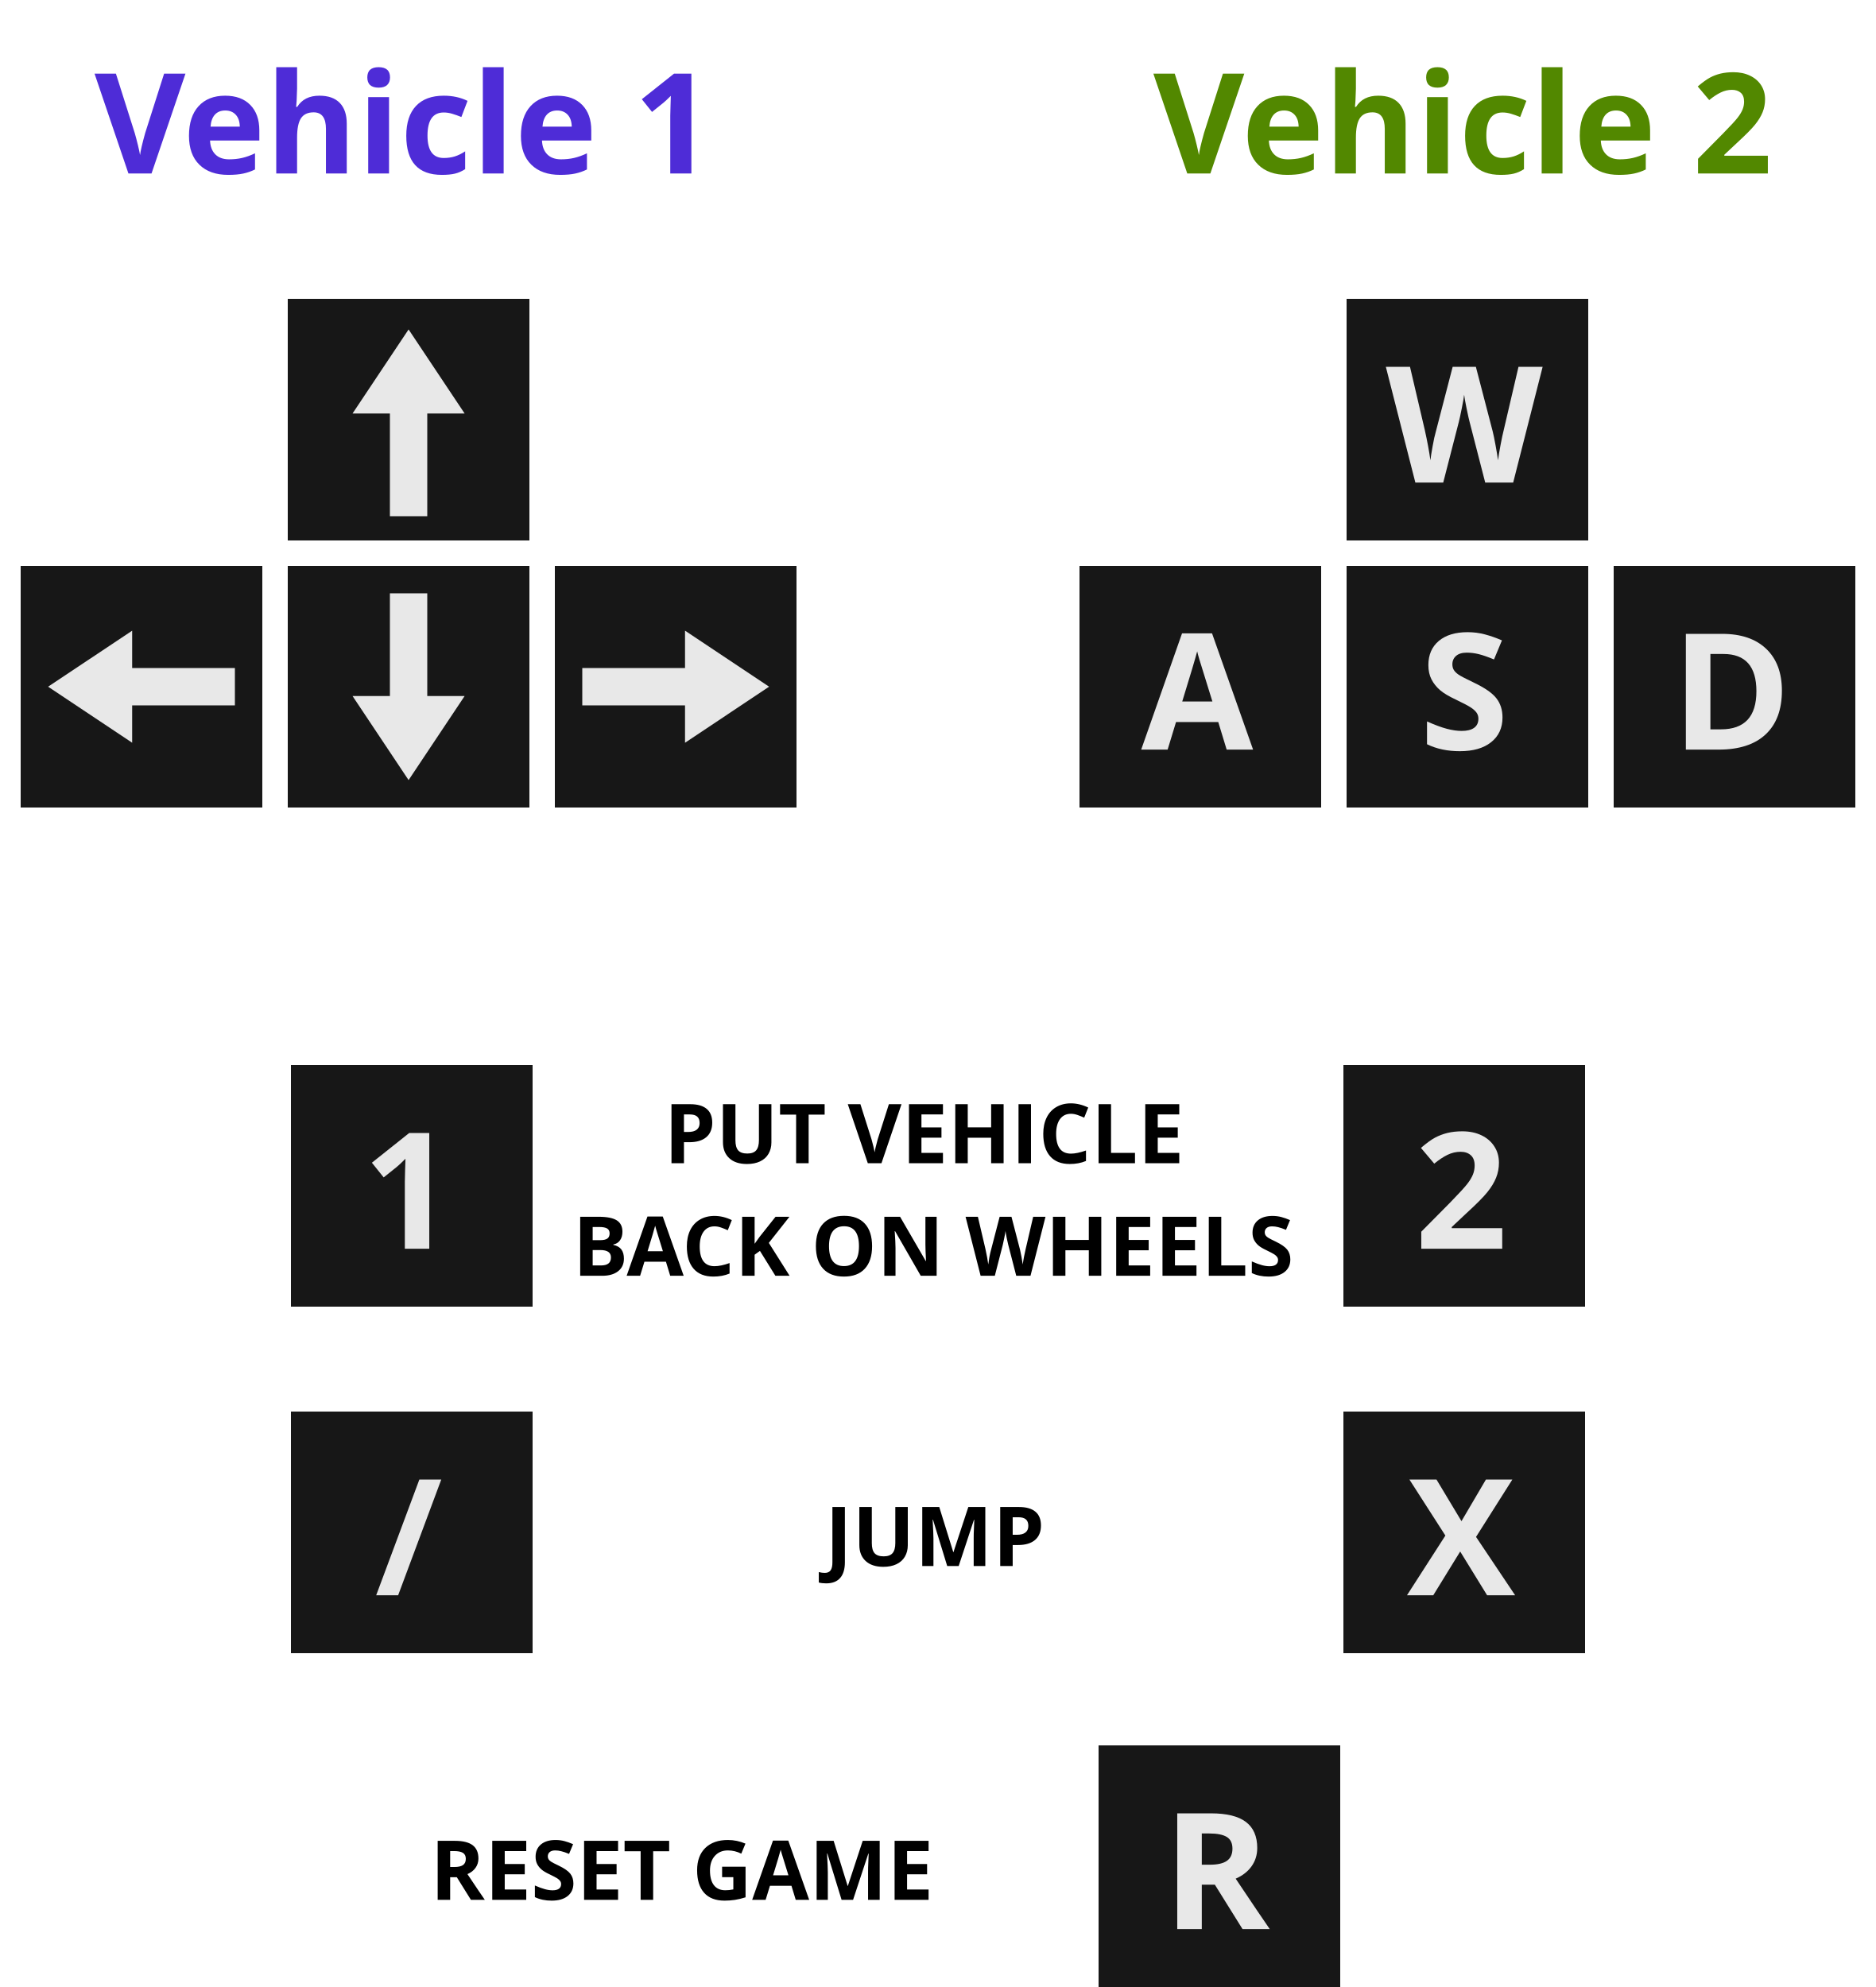
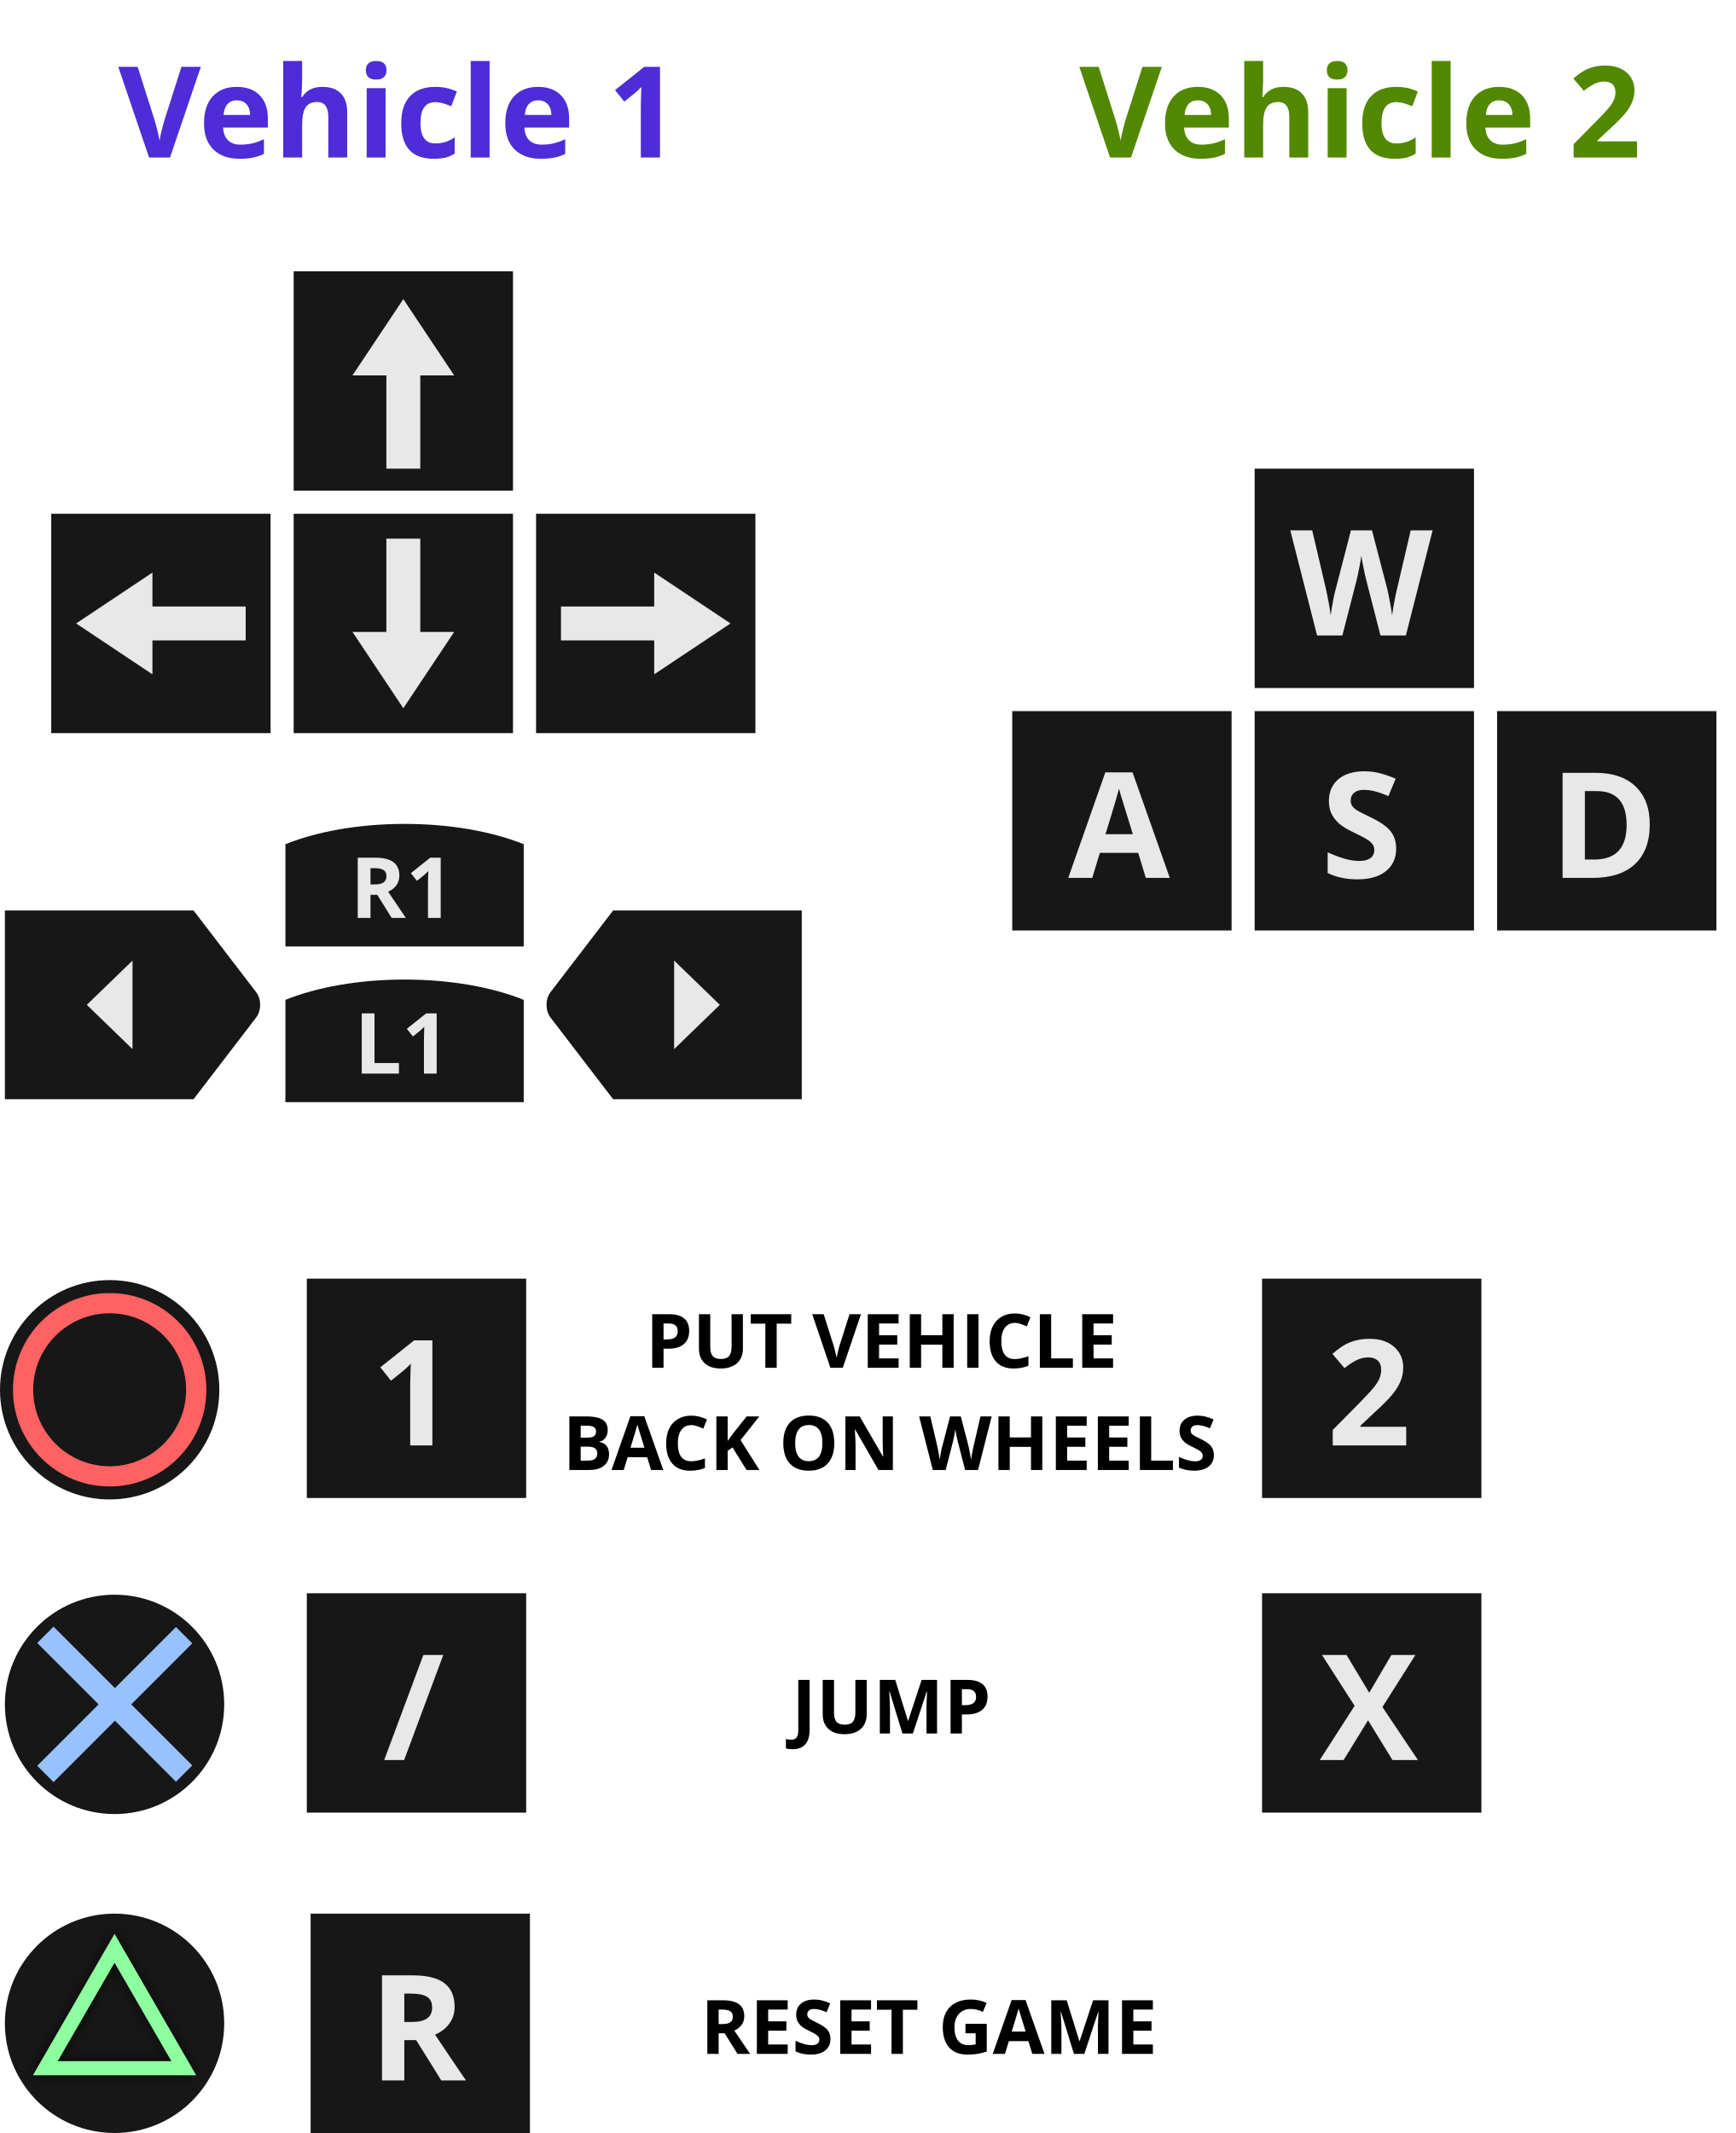
- <svg xmlns="http://www.w3.org/2000/svg" style="isolation:isolate" viewBox="-32.5 38 590 625" width="590pt" height="625pt">
+ <svg xmlns="http://www.w3.org/2000/svg" style="isolation:isolate" viewBox="-43.757 38 601.257 739" width="601.257pt" height="739pt">
  <defs>
-     <clipPath id="_clipPath_bu2Bw9k1eyXU4B8IE4uGL7g8T8BKkQmM">
-       <rect x="-32.5" y="38" width="590" height="625" />
+     <clipPath id="_clipPath_ts6Qa3gIaUOccp6cTQQdQoWF6SLxVeGc">
+       <rect x="-43.757" y="38" width="601.257" height="739" />
    </clipPath>
  </defs>
-   <g clip-path="url(#_clipPath_bu2Bw9k1eyXU4B8IE4uGL7g8T8BKkQmM)">
+   <g clip-path="url(#_clipPath_ts6Qa3gIaUOccp6cTQQdQoWF6SLxVeGc)">
    <rect x="58" y="132" width="76" height="76" transform="matrix(1,0,0,1,0,0)" fill="rgb(23,23,23)" />
    <path d=" M 113.625 168.062 L 96 141.625 L 78.375 168.062 L 113.625 168.062 Z " fill="rgb(232,232,232)" />
    <rect x="75.437" y="173.937" width="41.125" height="11.75" transform="matrix(0,-1,1,0,-83.812,275.812)" fill="rgb(232,232,232)" />
    <rect x="58" y="216" width="76" height="76" transform="matrix(-1,0,0,-1,192,508)" fill="rgb(23,23,23)" />
    <path d=" M 78.375 256.937 L 96 283.375 L 113.625 256.937 L 78.375 256.937 Z " fill="rgb(232,232,232)" />
    <rect x="75.437" y="239.312" width="41.125" height="11.75" transform="matrix(0,1,-1,0,341.187,149.187)" fill="rgb(232,232,232)" />
    <rect x="142" y="216" width="76" height="76" transform="matrix(0,1,-1,0,434,74)" fill="rgb(23,23,23)" />
    <path d=" M 182.938 271.625 L 209.375 254 L 182.938 236.375 L 182.938 271.625 Z " fill="rgb(232,232,232)" />
    <rect x="150.625" y="248.125" width="41.125" height="11.75" transform="matrix(1,0,0,1,0,0)" fill="rgb(232,232,232)" />
    <rect x="-26" y="216" width="76" height="76" transform="matrix(0,-1,1,0,-242,266)" fill="rgb(23,23,23)" />
    <path d=" M 9.063 236.375 L -17.375 254 L 9.063 271.625 L 9.063 236.375 Z " fill="rgb(232,232,232)" />
    <rect x="0.25" y="248.125" width="41.125" height="11.75" transform="matrix(-1,0,0,-1,41.625,508)" fill="rgb(232,232,232)" />
-     <rect x="391" y="132" width="76" height="76" transform="matrix(1,0,0,1,0,0)" fill="rgb(23,23,23)" />
-     <g clip-path="url(#_clipPath_wxaCH7Aocjwd6FpPOQHyFSOr0ut0BITx)">
-       <text transform="matrix(1,0,0,1,403.347,189.785)" style="font-family:'Open Sans';font-weight:700;font-size:51px;font-style:normal;fill:#e8e8e8;stroke:none;">W</text>
-     </g>
-     <defs>
-       <clipPath id="_clipPath_wxaCH7Aocjwd6FpPOQHyFSOr0ut0BITx">
-         <rect x="0" y="0" width="76" height="76" transform="matrix(1,0,0,1,391,132)" />
+     <rect x="391" y="200.375" width="76" height="76" transform="matrix(1,0,0,1,0,0)" fill="rgb(23,23,23)" />
+     <g clip-path="url(#_clipPath_rXN0h1s25Wk9Gm8sqUQDUCPApGloVMmS)">
+       <text transform="matrix(1,0,0,1,403.347,258.16)" style="font-family:'Open Sans', 'Helvetica Neue', 'Helvetica', 'Arial', sans-serif;font-weight:700;font-size:51px;font-style:normal;fill:#e8e8e8;stroke:none;">W</text>
+     </g>
+     <defs>
+       <clipPath id="_clipPath_rXN0h1s25Wk9Gm8sqUQDUCPApGloVMmS">
+         <rect x="0" y="0" width="76" height="76" transform="matrix(1,0,0,1,391,200.375)" />
      </clipPath>
    </defs>
    <g>
      <g>
        <g>
-           <rect x="59" y="373" width="76" height="76" transform="matrix(1,0,0,1,0,0)" fill="rgb(23,23,23)" />
-           <g clip-path="url(#_clipPath_6QNDASyfpoBlAeS3kkXUk1kyspdGr3Ci)">
-             <text transform="matrix(1,0,0,1,81.445,430.785)" style="font-family:'Open Sans';font-weight:700;font-size:51px;font-style:normal;fill:#e8e8e8;stroke:none;">1</text>
-           </g>
-           <defs>
-             <clipPath id="_clipPath_6QNDASyfpoBlAeS3kkXUk1kyspdGr3Ci">
-               <rect x="0" y="0" width="76" height="76" transform="matrix(1,0,0,1,59,373)" />
-             </clipPath>
-           </defs>
-           <rect x="390" y="373" width="76" height="76" transform="matrix(1,0,0,1,0,0)" fill="rgb(23,23,23)" />
-           <g clip-path="url(#_clipPath_n3AySzWIydwp0PHr4Y5WphMIC4CldP4N)">
-             <text transform="matrix(1,0,0,1,412.445,430.785)" style="font-family:'Open Sans';font-weight:700;font-size:51px;font-style:normal;fill:#e8e8e8;stroke:none;">2</text>
-           </g>
-           <defs>
-             <clipPath id="_clipPath_n3AySzWIydwp0PHr4Y5WphMIC4CldP4N">
-               <rect x="0" y="0" width="76" height="76" transform="matrix(1,0,0,1,390,373)" />
-             </clipPath>
-           </defs>
-         </g>
-       </g>
-     </g>
-     <rect x="475" y="216" width="76" height="76" transform="matrix(1,0,0,1,0,0)" fill="rgb(23,23,23)" />
-     <g clip-path="url(#_clipPath_KzDdpPC9gxjSnXdyBCZ28DaU2gdpi3Yz)">
-       <text transform="matrix(1,0,0,1,493.124,273.785)" style="font-family:'Open Sans';font-weight:700;font-size:51px;font-style:normal;fill:#e8e8e8;stroke:none;">D</text>
-     </g>
-     <defs>
-       <clipPath id="_clipPath_KzDdpPC9gxjSnXdyBCZ28DaU2gdpi3Yz">
-         <rect x="0" y="0" width="76" height="76" transform="matrix(1,0,0,1,475,216)" />
-       </clipPath>
-     </defs>
-     <rect x="391" y="216" width="76" height="76" transform="matrix(1,0,0,1,0,0)" fill="rgb(23,23,23)" />
-     <g clip-path="url(#_clipPath_CVBJcbpYwbTPLyA1S9NHHkrlwatr2UA7)">
-       <text transform="matrix(1,0,0,1,413.955,273.785)" style="font-family:'Open Sans';font-weight:700;font-size:51px;font-style:normal;fill:#e8e8e8;stroke:none;">S</text>
-     </g>
-     <defs>
-       <clipPath id="_clipPath_CVBJcbpYwbTPLyA1S9NHHkrlwatr2UA7">
-         <rect x="0" y="0" width="75" height="76" transform="matrix(1,0,0,1,391.5,216)" />
-       </clipPath>
-     </defs>
-     <rect x="307" y="216" width="76" height="76" transform="matrix(1,0,0,1,0,0)" fill="rgb(23,23,23)" />
-     <g clip-path="url(#_clipPath_zC2ze1sSnN4ZuGowQT7FUtOlQ9psdsYC)">
-       <text transform="matrix(1,0,0,1,326.406,273.785)" style="font-family:'Open Sans';font-weight:700;font-size:51px;font-style:normal;fill:#e8e8e8;stroke:none;">A</text>
-     </g>
-     <defs>
-       <clipPath id="_clipPath_zC2ze1sSnN4ZuGowQT7FUtOlQ9psdsYC">
-         <rect x="0" y="0" width="75" height="76" transform="matrix(1,0,0,1,307.5,216)" />
-       </clipPath>
-     </defs>
-     <g clip-path="url(#_clipPath_JUTDUTzn0IyPyIalffTQRTsWDpR1UmVx)">
-       <text transform="matrix(1,0,0,1,176.34,403.883)" style="font-family:'Open Sans';font-weight:700;font-size:26px;font-style:normal;fill:#000000;stroke:none;">PUT VEHICLE </text>
-       <text transform="matrix(1,0,0,1,147.629,439.29)" style="font-family:'Open Sans';font-weight:700;font-size:26px;font-style:normal;fill:#000000;stroke:none;">BACK ON WHEELS</text>
-     </g>
-     <defs>
-       <clipPath id="_clipPath_JUTDUTzn0IyPyIalffTQRTsWDpR1UmVx">
-         <rect x="0" y="0" width="257" height="75" transform="matrix(1,0,0,1,134,374)" />
-       </clipPath>
-     </defs>
-     <g clip-path="url(#_clipPath_8EhIo6Uwjzhgs1qmbc7Dd9rJGnVw4HwK)">
-       <text transform="matrix(1,0,0,1,-2.765,92.569)" style="font-family:'Open Sans';font-weight:700;font-size:44px;font-style:normal;fill:#4e2cd7;stroke:none;">Vehicle 1</text>
-     </g>
-     <defs>
-       <clipPath id="_clipPath_8EhIo6Uwjzhgs1qmbc7Dd9rJGnVw4HwK">
+           <rect x="62.563" y="481" width="76" height="76" transform="matrix(1,0,0,1,0,0)" fill="rgb(23,23,23)" />
+           <g clip-path="url(#_clipPath_qLJcvMFmjC1IStZymoA7JpLj0Kb9LHSG)">
+             <text transform="matrix(1,0,0,1,85.007,538.785)" style="font-family:'Open Sans', 'Helvetica Neue', 'Helvetica', 'Arial', sans-serif;font-weight:700;font-size:51px;font-style:normal;fill:#e8e8e8;stroke:none;">1</text>
+           </g>
+           <defs>
+             <clipPath id="_clipPath_qLJcvMFmjC1IStZymoA7JpLj0Kb9LHSG">
+               <rect x="0" y="0" width="76" height="76" transform="matrix(1,0,0,1,62.563,481)" />
+             </clipPath>
+           </defs>
+           <rect x="393.563" y="481" width="76" height="76" transform="matrix(1,0,0,1,0,0)" fill="rgb(23,23,23)" />
+           <g clip-path="url(#_clipPath_GW2TP9hNnqWpSsN13z2fkLi6NudJ5MRb)">
+             <text transform="matrix(1,0,0,1,416.007,538.785)" style="font-family:'Open Sans', 'Helvetica Neue', 'Helvetica', 'Arial', sans-serif;font-weight:700;font-size:51px;font-style:normal;fill:#e8e8e8;stroke:none;">2</text>
+           </g>
+           <defs>
+             <clipPath id="_clipPath_GW2TP9hNnqWpSsN13z2fkLi6NudJ5MRb">
+               <rect x="0" y="0" width="76" height="76" transform="matrix(1,0,0,1,393.563,481)" />
+             </clipPath>
+           </defs>
+         </g>
+       </g>
+     </g>
+     <rect x="475" y="284.375" width="76" height="76" transform="matrix(1,0,0,1,0,0)" fill="rgb(23,23,23)" />
+     <g clip-path="url(#_clipPath_uXV6sVQm4hSsWNXa9SHnm7URKWCZe0kK)">
+       <text transform="matrix(1,0,0,1,493.124,342.16)" style="font-family:'Open Sans', 'Helvetica Neue', 'Helvetica', 'Arial', sans-serif;font-weight:700;font-size:51px;font-style:normal;fill:#e8e8e8;stroke:none;">D</text>
+     </g>
+     <defs>
+       <clipPath id="_clipPath_uXV6sVQm4hSsWNXa9SHnm7URKWCZe0kK">
+         <rect x="0" y="0" width="76" height="76" transform="matrix(1,0,0,1,475,284.375)" />
+       </clipPath>
+     </defs>
+     <rect x="391" y="284.375" width="76" height="76" transform="matrix(1,0,0,1,0,0)" fill="rgb(23,23,23)" />
+     <g clip-path="url(#_clipPath_TnLhHszc72qfkM2LHq30dZhpXdpCUYwh)">
+       <text transform="matrix(1,0,0,1,413.955,342.16)" style="font-family:'Open Sans', 'Helvetica Neue', 'Helvetica', 'Arial', sans-serif;font-weight:700;font-size:51px;font-style:normal;fill:#e8e8e8;stroke:none;">S</text>
+     </g>
+     <defs>
+       <clipPath id="_clipPath_TnLhHszc72qfkM2LHq30dZhpXdpCUYwh">
+         <rect x="0" y="0" width="75" height="76" transform="matrix(1,0,0,1,391.5,284.375)" />
+       </clipPath>
+     </defs>
+     <rect x="307" y="284.375" width="76" height="76" transform="matrix(1,0,0,1,0,0)" fill="rgb(23,23,23)" />
+     <g clip-path="url(#_clipPath_aNwMyB0BKG5U3B482YQTau80Zgo9iwBA)">
+       <text transform="matrix(1,0,0,1,326.406,342.16)" style="font-family:'Open Sans', 'Helvetica Neue', 'Helvetica', 'Arial', sans-serif;font-weight:700;font-size:51px;font-style:normal;fill:#e8e8e8;stroke:none;">A</text>
+     </g>
+     <defs>
+       <clipPath id="_clipPath_aNwMyB0BKG5U3B482YQTau80Zgo9iwBA">
+         <rect x="0" y="0" width="75" height="76" transform="matrix(1,0,0,1,307.5,284.375)" />
+       </clipPath>
+     </defs>
+     <g clip-path="url(#_clipPath_q3SoXpIUDxgUWvKxns1FzH4Q2Rg1AqrR)">
+       <text transform="matrix(1,0,0,1,179.902,511.883)" style="font-family:'Open Sans', 'Helvetica Neue', 'Helvetica', 'Arial', sans-serif;font-weight:700;font-size:26px;font-style:normal;fill:#000000;stroke:none;">PUT VEHICLE </text>
+       <text transform="matrix(1,0,0,1,151.192,547.29)" style="font-family:'Open Sans', 'Helvetica Neue', 'Helvetica', 'Arial', sans-serif;font-weight:700;font-size:26px;font-style:normal;fill:#000000;stroke:none;">BACK ON WHEELS</text>
+     </g>
+     <defs>
+       <clipPath id="_clipPath_q3SoXpIUDxgUWvKxns1FzH4Q2Rg1AqrR">
+         <rect x="0" y="0" width="257" height="75" transform="matrix(1,0,0,1,137.563,482)" />
+       </clipPath>
+     </defs>
+     <g clip-path="url(#_clipPath_A1nykF1NjyNNOthAH6faChWRFUUYX5R4)">
+       <text transform="matrix(1,0,0,1,-2.765,92.569)" style="font-family:'Open Sans', 'Helvetica Neue', 'Helvetica', 'Arial', sans-serif;font-weight:700;font-size:44px;font-style:normal;fill:#4e2cd7;stroke:none;">Vehicle 1</text>
+     </g>
+     <defs>
+       <clipPath id="_clipPath_A1nykF1NjyNNOthAH6faChWRFUUYX5R4">
        <rect x="0" y="0" width="257" height="75" transform="matrix(1,0,0,1,-32.5,38)" />
      </clipPath>
    </defs>
-     <g clip-path="url(#_clipPath_89JhAIfiw4b1SYHLilV1dWjSXGnHo3NU)">
-       <text transform="matrix(1,0,0,1,330.235,92.569)" style="font-family:'Open Sans';font-weight:700;font-size:44px;font-style:normal;fill:#528800;stroke:none;">Vehicle 2</text>
-     </g>
-     <defs>
-       <clipPath id="_clipPath_89JhAIfiw4b1SYHLilV1dWjSXGnHo3NU">
+     <g clip-path="url(#_clipPath_gufL2y3lmTKC6VIy0eNhV4KVVJvyrD7w)">
+       <text transform="matrix(1,0,0,1,330.235,92.569)" style="font-family:'Open Sans', 'Helvetica Neue', 'Helvetica', 'Arial', sans-serif;font-weight:700;font-size:44px;font-style:normal;fill:#528800;stroke:none;">Vehicle 2</text>
+     </g>
+     <defs>
+       <clipPath id="_clipPath_gufL2y3lmTKC6VIy0eNhV4KVVJvyrD7w">
        <rect x="0" y="0" width="257" height="75" transform="matrix(1,0,0,1,300.5,38)" />
      </clipPath>
    </defs>
    <g>
      <g>
        <g>
-           <rect x="59" y="482" width="76" height="76" transform="matrix(1,0,0,1,0,0)" fill="rgb(23,23,23)" />
-           <g clip-path="url(#_clipPath_7MkuZ44gVapolPeOYKu05OFQr4Hgqlof)">
-             <text transform="matrix(1,0,0,1,85.466,539.785)" style="font-family:'Open Sans';font-weight:700;font-size:51px;font-style:normal;fill:#e8e8e8;stroke:none;">/</text>
-           </g>
-           <defs>
-             <clipPath id="_clipPath_7MkuZ44gVapolPeOYKu05OFQr4Hgqlof">
-               <rect x="0" y="0" width="76" height="76" transform="matrix(1,0,0,1,59,482)" />
-             </clipPath>
-           </defs>
-           <rect x="390" y="482" width="76" height="76" transform="matrix(1,0,0,1,0,0)" fill="rgb(23,23,23)" />
-           <g clip-path="url(#_clipPath_95u9PUQnKNCZO2IBC012HyX4BNOHzp4v)">
-             <text transform="matrix(1,0,0,1,409.992,539.785)" style="font-family:'Open Sans';font-weight:700;font-size:51px;font-style:normal;fill:#e8e8e8;stroke:none;">X</text>
-           </g>
-           <defs>
-             <clipPath id="_clipPath_95u9PUQnKNCZO2IBC012HyX4BNOHzp4v">
-               <rect x="0" y="0" width="76" height="76" transform="matrix(1,0,0,1,390,482)" />
-             </clipPath>
-           </defs>
-         </g>
-       </g>
-     </g>
-     <g clip-path="url(#_clipPath_d5B6bipbbo6fxh38V2gXymhFnLUqtYYf)">
-       <text transform="matrix(1,0,0,1,226.95,530.586)" style="font-family:'Open Sans';font-weight:700;font-size:26px;font-style:normal;fill:#000000;stroke:none;">JUMP</text>
-     </g>
-     <defs>
-       <clipPath id="_clipPath_d5B6bipbbo6fxh38V2gXymhFnLUqtYYf">
-         <rect x="0" y="0" width="257" height="75" transform="matrix(1,0,0,1,134,483)" />
+           <rect x="62.563" y="590" width="76" height="76" transform="matrix(1,0,0,1,0,0)" fill="rgb(23,23,23)" />
+           <rect x="393.563" y="590" width="76" height="76" transform="matrix(1,0,0,1,0,0)" fill="rgb(23,23,23)" />
+           <g clip-path="url(#_clipPath_JPL6lyLv9sIszeEZQO8WXquDLG0zbhLb)">
+             <text transform="matrix(1,0,0,1,413.554,647.785)" style="font-family:'Open Sans', 'Helvetica Neue', 'Helvetica', 'Arial', sans-serif;font-weight:700;font-size:51px;font-style:normal;fill:#e8e8e8;stroke:none;">X</text>
+           </g>
+           <defs>
+             <clipPath id="_clipPath_JPL6lyLv9sIszeEZQO8WXquDLG0zbhLb">
+               <rect x="0" y="0" width="76" height="76" transform="matrix(1,0,0,1,393.563,590)" />
+             </clipPath>
+           </defs>
+         </g>
+       </g>
+     </g>
+     <g clip-path="url(#_clipPath_CwNZWkmsapvnKaLQjj0e3WgOdB0yrtna)">
+       <text transform="matrix(1,0,0,1,230.512,638.586)" style="font-family:'Open Sans', 'Helvetica Neue', 'Helvetica', 'Arial', sans-serif;font-weight:700;font-size:26px;font-style:normal;fill:#000000;stroke:none;">JUMP</text>
+     </g>
+     <defs>
+       <clipPath id="_clipPath_CwNZWkmsapvnKaLQjj0e3WgOdB0yrtna">
+         <rect x="0" y="0" width="257" height="75" transform="matrix(1,0,0,1,137.563,591)" />
      </clipPath>
    </defs>
    <g>
      <g>
        <g>
-           <rect x="313" y="587" width="76" height="76" transform="matrix(1,0,0,1,0,0)" fill="rgb(23,23,23)" />
-           <g clip-path="url(#_clipPath_2hFQUmjI1qMg0cb1dRGNb4bB0HoJ2pRj)">
-             <text transform="matrix(1,0,0,1,333.166,644.785)" style="font-family:'Open Sans';font-weight:700;font-size:51px;font-style:normal;fill:#e8e8e8;stroke:none;">R</text>
-           </g>
-           <defs>
-             <clipPath id="_clipPath_2hFQUmjI1qMg0cb1dRGNb4bB0HoJ2pRj">
-               <rect x="0" y="0" width="76" height="76" transform="matrix(1,0,0,1,313,587)" />
-             </clipPath>
-           </defs>
-         </g>
-       </g>
-     </g>
-     <g clip-path="url(#_clipPath_uXcmNxmVQvtKcuUv3DprRawseFHOpFZO)">
-       <text transform="matrix(1,0,0,1,102.808,635.586)" style="font-family:'Open Sans';font-weight:700;font-size:26px;font-style:normal;fill:#000000;stroke:none;">RESET GAME</text>
-     </g>
-     <defs>
-       <clipPath id="_clipPath_uXcmNxmVQvtKcuUv3DprRawseFHOpFZO">
-         <rect x="0" y="0" width="257" height="75" transform="matrix(1,0,0,1,54.438,588)" />
-       </clipPath>
-     </defs>
+           <rect x="63.875" y="701" width="76" height="76" transform="matrix(1,0,0,1,0,0)" fill="rgb(23,23,23)" />
+           <g clip-path="url(#_clipPath_oQsH3uihcsq0sAmoYxvUOE9F4L6QgdrX)">
+             <text transform="matrix(1,0,0,1,84.041,758.785)" style="font-family:'Open Sans', 'Helvetica Neue', 'Helvetica', 'Arial', sans-serif;font-weight:700;font-size:51px;font-style:normal;fill:#e8e8e8;stroke:none;">R</text>
+           </g>
+           <defs>
+             <clipPath id="_clipPath_oQsH3uihcsq0sAmoYxvUOE9F4L6QgdrX">
+               <rect x="0" y="0" width="76" height="76" transform="matrix(1,0,0,1,63.875,701)" />
+             </clipPath>
+           </defs>
+         </g>
+       </g>
+     </g>
+     <g clip-path="url(#_clipPath_uAo2K96m43WMjmE3Z4joRLJy1vIS2hxt)">
+       <text transform="matrix(1,0,0,1,198.995,749.586)" style="font-family:'Open Sans', 'Helvetica Neue', 'Helvetica', 'Arial', sans-serif;font-weight:700;font-size:26px;font-style:normal;fill:#000000;stroke:none;">RESET GAME</text>
+     </g>
+     <defs>
+       <clipPath id="_clipPath_uAo2K96m43WMjmE3Z4joRLJy1vIS2hxt">
+         <rect x="0" y="0" width="257" height="75" transform="matrix(1,0,0,1,150.625,702)" />
+       </clipPath>
+     </defs>
+     <g>
+       <g>
+         <path d=" M 55.14 330.492 C 65.924 326.128 80.455 323.451 96.43 323.451 L 96.43 323.451 C 112.406 323.451 126.936 326.128 137.72 330.492 L 137.72 365.924 L 55.14 365.924 L 55.14 330.492 Z " fill-rule="evenodd" fill="rgb(23,23,23)" />
+       </g>
+       <g clip-path="url(#_clipPath_hepYRdrcAsQP8ODKj2crUh4O2L0ff4n6)">
+         <text transform="matrix(0.86,0,0,0.86,77.569,356.034)" style="font-family:'Open Sans', 'Helvetica Neue', 'Helvetica', 'Arial', sans-serif;font-weight:700;font-size:34px;font-style:normal;fill:#e8e8e8;stroke:none;">R1</text>
+       </g>
+       <defs>
+         <clipPath id="_clipPath_hepYRdrcAsQP8ODKj2crUh4O2L0ff4n6">
+           <rect x="0" y="0" width="75" height="76" transform="matrix(0.86,0,0,0.86,64.173,312)" />
+         </clipPath>
+       </defs>
+     </g>
+     <g>
+       <g>
+         <path d=" M 55.14 384.416 C 65.924 380.052 80.455 377.375 96.43 377.375 L 96.43 377.375 C 112.406 377.375 126.936 380.052 137.72 384.416 L 137.72 419.848 L 55.14 419.848 L 55.14 384.416 Z " fill-rule="evenodd" fill="rgb(23,23,23)" />
+       </g>
+       <g clip-path="url(#_clipPath_O3V6vC8LU2PZ6Dj3BQQAe5qdbIEbq1Rn)">
+         <text transform="matrix(0.86,0,0,0.86,78.961,409.958)" style="font-family:'Open Sans', 'Helvetica Neue', 'Helvetica', 'Arial', sans-serif;font-weight:700;font-size:34px;font-style:normal;fill:#e8e8e8;stroke:none;">L1</text>
+       </g>
+       <defs>
+         <clipPath id="_clipPath_O3V6vC8LU2PZ6Dj3BQQAe5qdbIEbq1Rn">
+           <rect x="0" y="0" width="75" height="76" transform="matrix(0.86,0,0,0.86,64.173,365.924)" />
+         </clipPath>
+       </defs>
+     </g>
+     <path d=" M 23.313 418.826 L 26.693 414.416 L 28.862 411.587 L 34.411 404.347 L 35.84 402.483 L 44.986 390.549 C 46.852 388.115 46.852 384.162 44.986 381.728 L 35.84 369.795 L 26.693 357.861 C 26.693 357.861 26.693 357.861 26.693 357.861 L 23.313 353.451 L -42.062 353.451 L -42.063 418.826 L 23.313 418.826 L 23.313 418.826 Z " fill-rule="evenodd" fill="rgb(23,23,23)" />
+     <path d=" M 168.687 353.451 L 165.307 357.861 L 163.138 360.691 L 157.589 367.931 L 156.16 369.795 L 147.014 381.728 C 145.148 384.162 145.148 388.115 147.014 390.549 L 156.16 402.483 L 165.307 414.416 C 165.307 414.416 165.307 414.416 165.307 414.416 L 168.687 418.826 L 234.062 418.826 L 234.062 353.451 L 168.687 353.451 L 168.687 353.451 Z " fill-rule="evenodd" fill="rgb(23,23,23)" />
+     <polygon points="2.161,370.801,2.161,401.477,-13.676,386.139" fill="rgb(232,232,232)" />
+     <polygon points="189.839,401.477,189.839,370.801,205.676,386.139" fill="rgb(232,232,232)" />
+     <circle vector-effect="non-scaling-stroke" cx="-5.757" cy="519.5" r="38" fill="rgb(23,23,23)" />
+     <path d=" M -39.257 519.5 C -39.257 501.011 -24.246 486 -5.757 486 C 12.732 486 27.743 501.011 27.743 519.5 C 27.743 537.989 12.732 553 -5.757 553 C -24.246 553 -39.257 537.989 -39.257 519.5 Z  M -32.257 519.5 C -32.257 504.874 -20.383 493 -5.757 493 C 8.869 493 20.743 504.874 20.743 519.5 C 20.743 534.126 8.869 546 -5.757 546 C -20.383 546 -32.257 534.126 -32.257 519.5 Z " fill-rule="evenodd" fill="rgb(255,98,98)" />
+     <g>
+       <g>
+         <circle vector-effect="non-scaling-stroke" cx="-4.063" cy="739" r="38" fill="rgb(23,23,23)" />
+         <defs>
+           <filter id="wBPKAgCe0AW2bbBxTHh5XtPDgOjhoB6V" x="-200%" y="-200%" width="400%" height="400%" filterUnits="objectBoundingBox" color-interpolation-filters="sRGB">
+             <feGaussianBlur in="SourceGraphic" stdDeviation="2.147" />
+             <feOffset dx="0" dy="0" result="pf_100_offsetBlur" />
+             <feFlood flood-color="#000000" flood-opacity="0.65" />
+             <feComposite in2="pf_100_offsetBlur" operator="in" result="pf_100_dropShadow" />
+             <feBlend in="SourceGraphic" in2="pf_100_dropShadow" mode="normal" />
+           </filter>
+         </defs>
+         <g filter="url(#wBPKAgCe0AW2bbBxTHh5XtPDgOjhoB6V)">
+           <path d=" M 24.228 757 L -4.063 757 L -32.353 757 L -18.208 732.5 L -4.063 708 L 10.083 732.5 L 24.228 757 Z  M 15.629 752.107 L -4.063 752.107 L -23.754 752.107 L -13.908 735.054 L -4.063 718 L 5.783 735.054 L 15.629 752.107 Z " fill-rule="evenodd" fill="rgb(142,255,159)" />
+         </g>
+       </g>
+     </g>
+     <g>
+       <g>
+         <circle vector-effect="non-scaling-stroke" cx="-4.063" cy="628.5" r="38" fill="rgb(23,23,23)" />
+       </g>
+     </g>
+     <g clip-path="url(#_clipPath_wsY2qMLFEyCZwlnU7IjL5ZsbQWzzRv2L)">
+       <text transform="matrix(1,0,0,1,89.029,647.785)" style="font-family:'Open Sans', 'Helvetica Neue', 'Helvetica', 'Arial', sans-serif;font-weight:700;font-size:51px;font-style:normal;fill:#e8e8e8;stroke:none;">/</text>
+     </g>
+     <defs>
+       <clipPath id="_clipPath_wsY2qMLFEyCZwlnU7IjL5ZsbQWzzRv2L">
+         <rect x="0" y="0" width="76" height="76" transform="matrix(1,0,0,1,62.563,590)" />
+       </clipPath>
+     </defs>
+     <g>
+       <rect x="-38.063" y="624.5" width="68" height="8" transform="matrix(0.707,0.707,-0.707,0.707,443.227,186.956)" fill="rgb(152,193,255)" />
+       <rect x="-38.063" y="624.5" width="68" height="8" transform="matrix(-0.707,0.707,-0.707,-0.707,437.481,1075.789)" fill="rgb(152,193,255)" />
+     </g>
  </g>
</svg>
